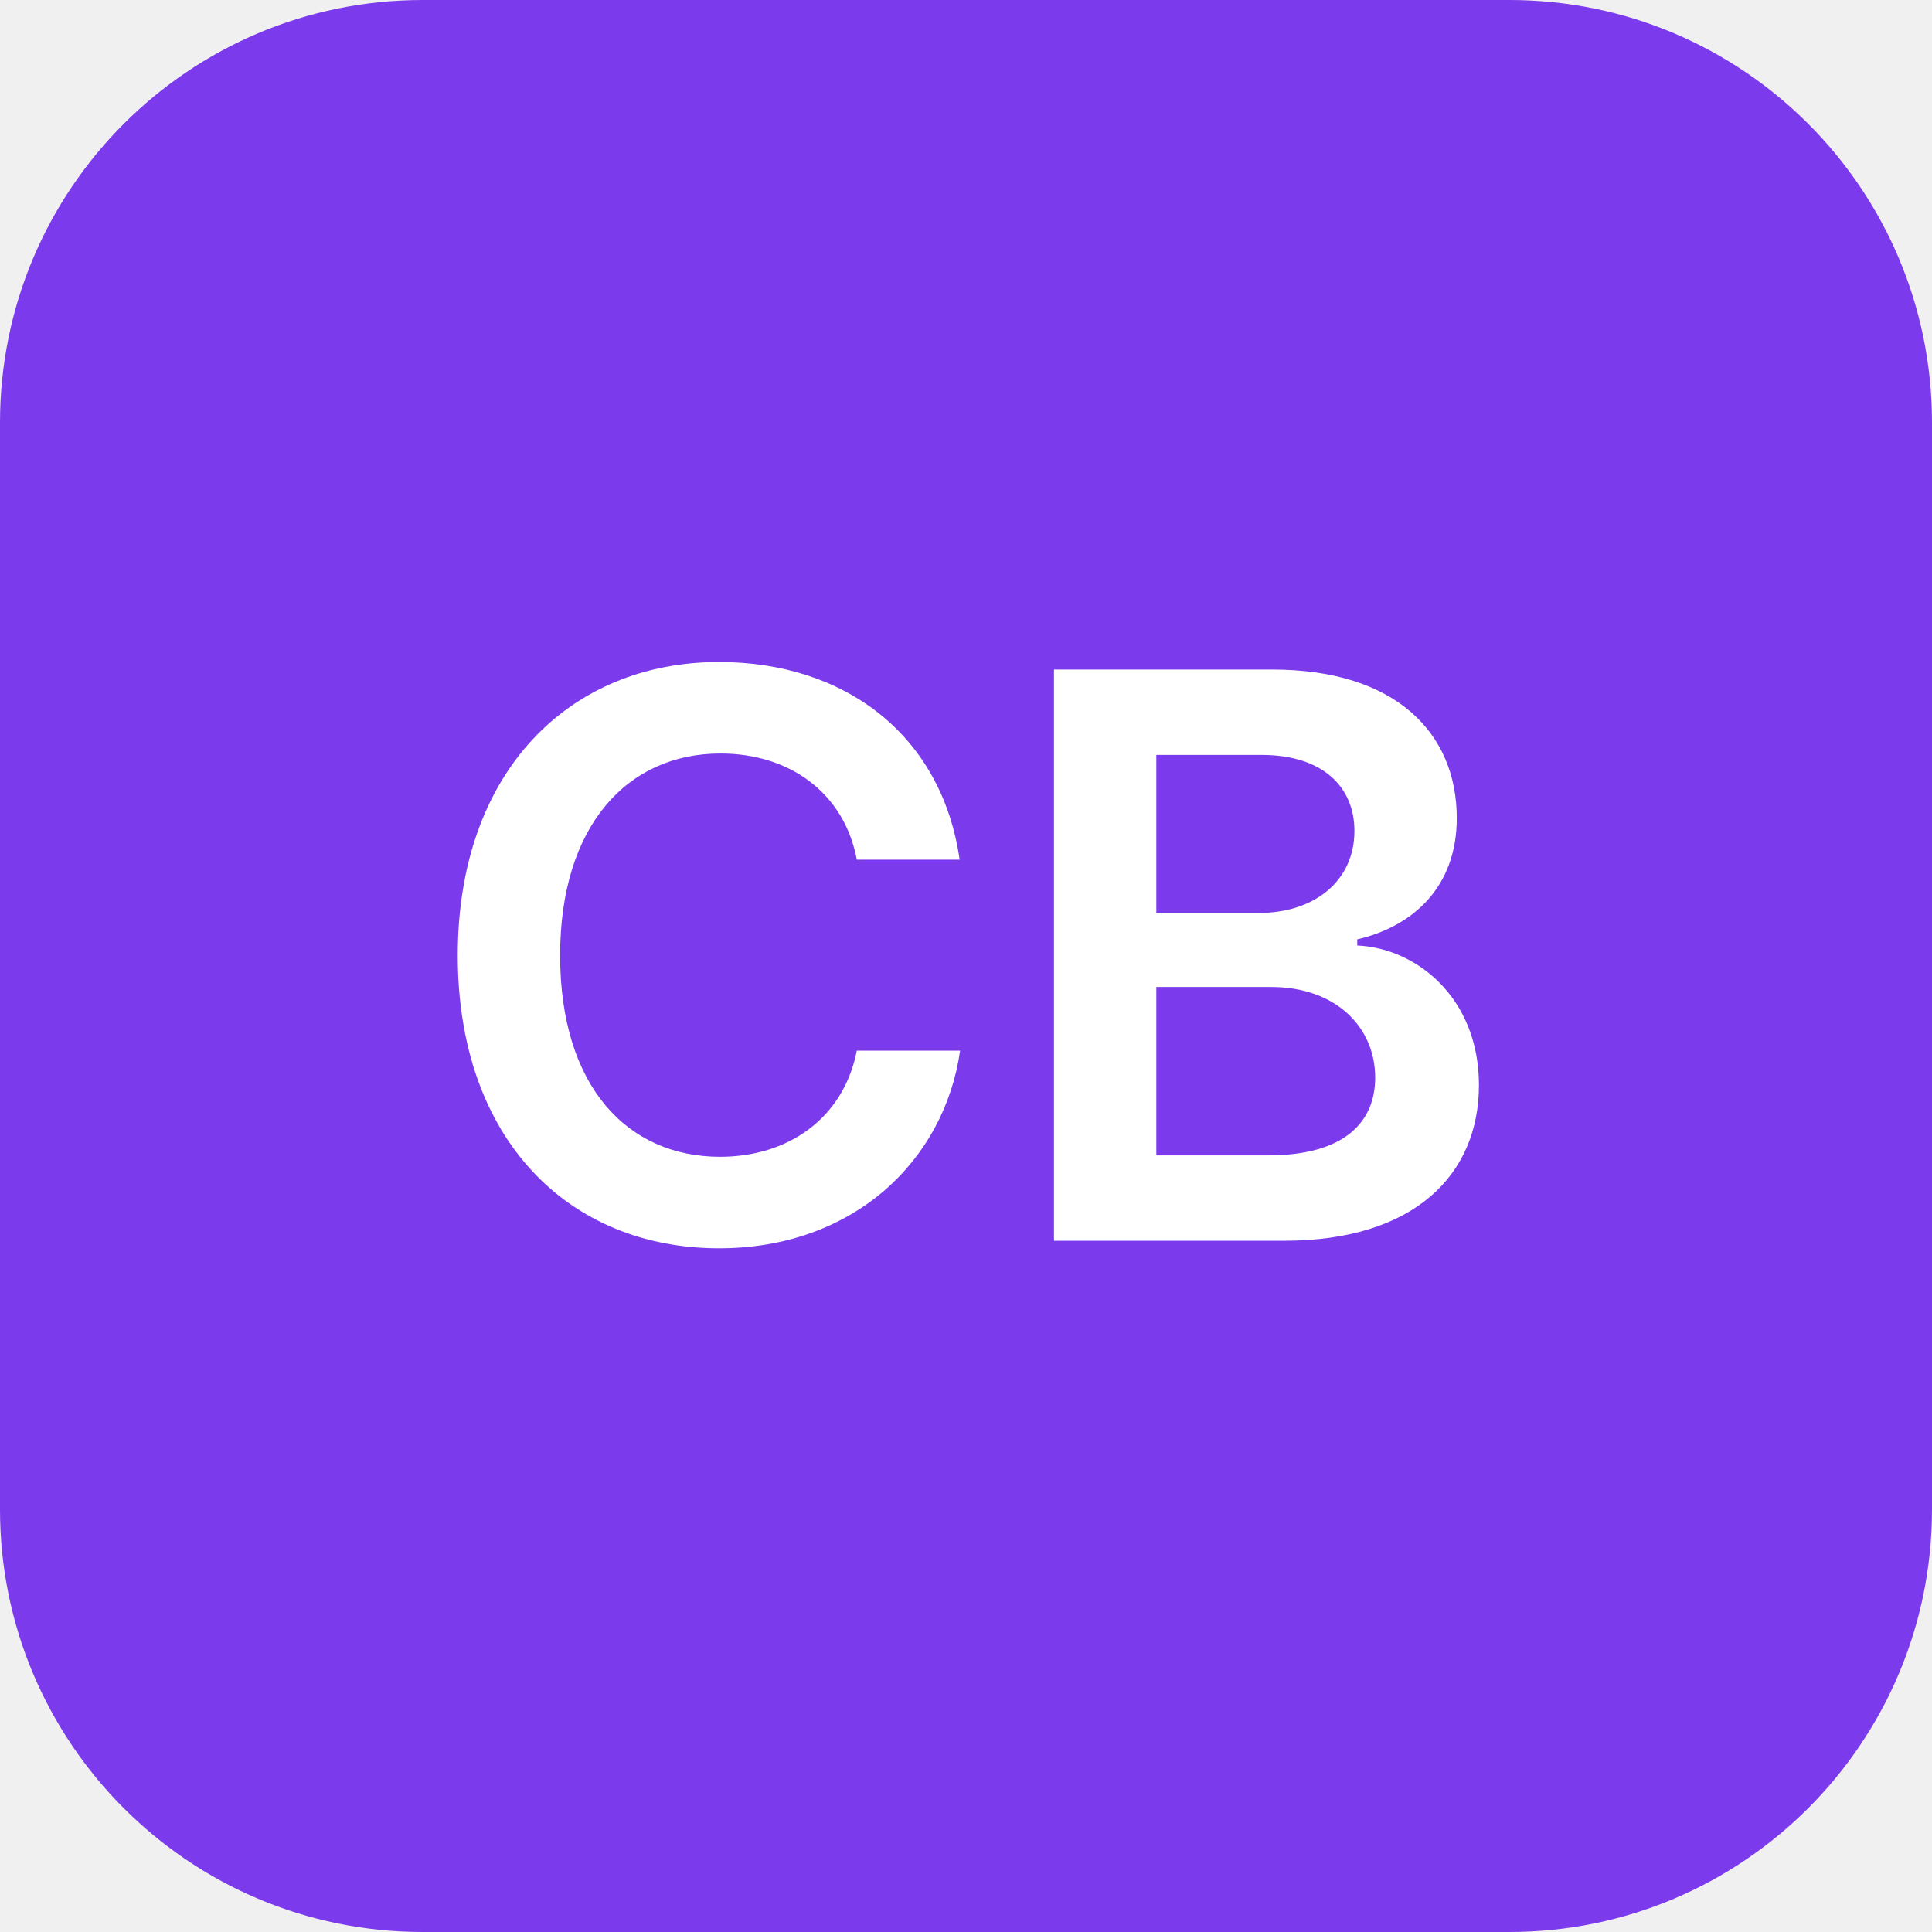
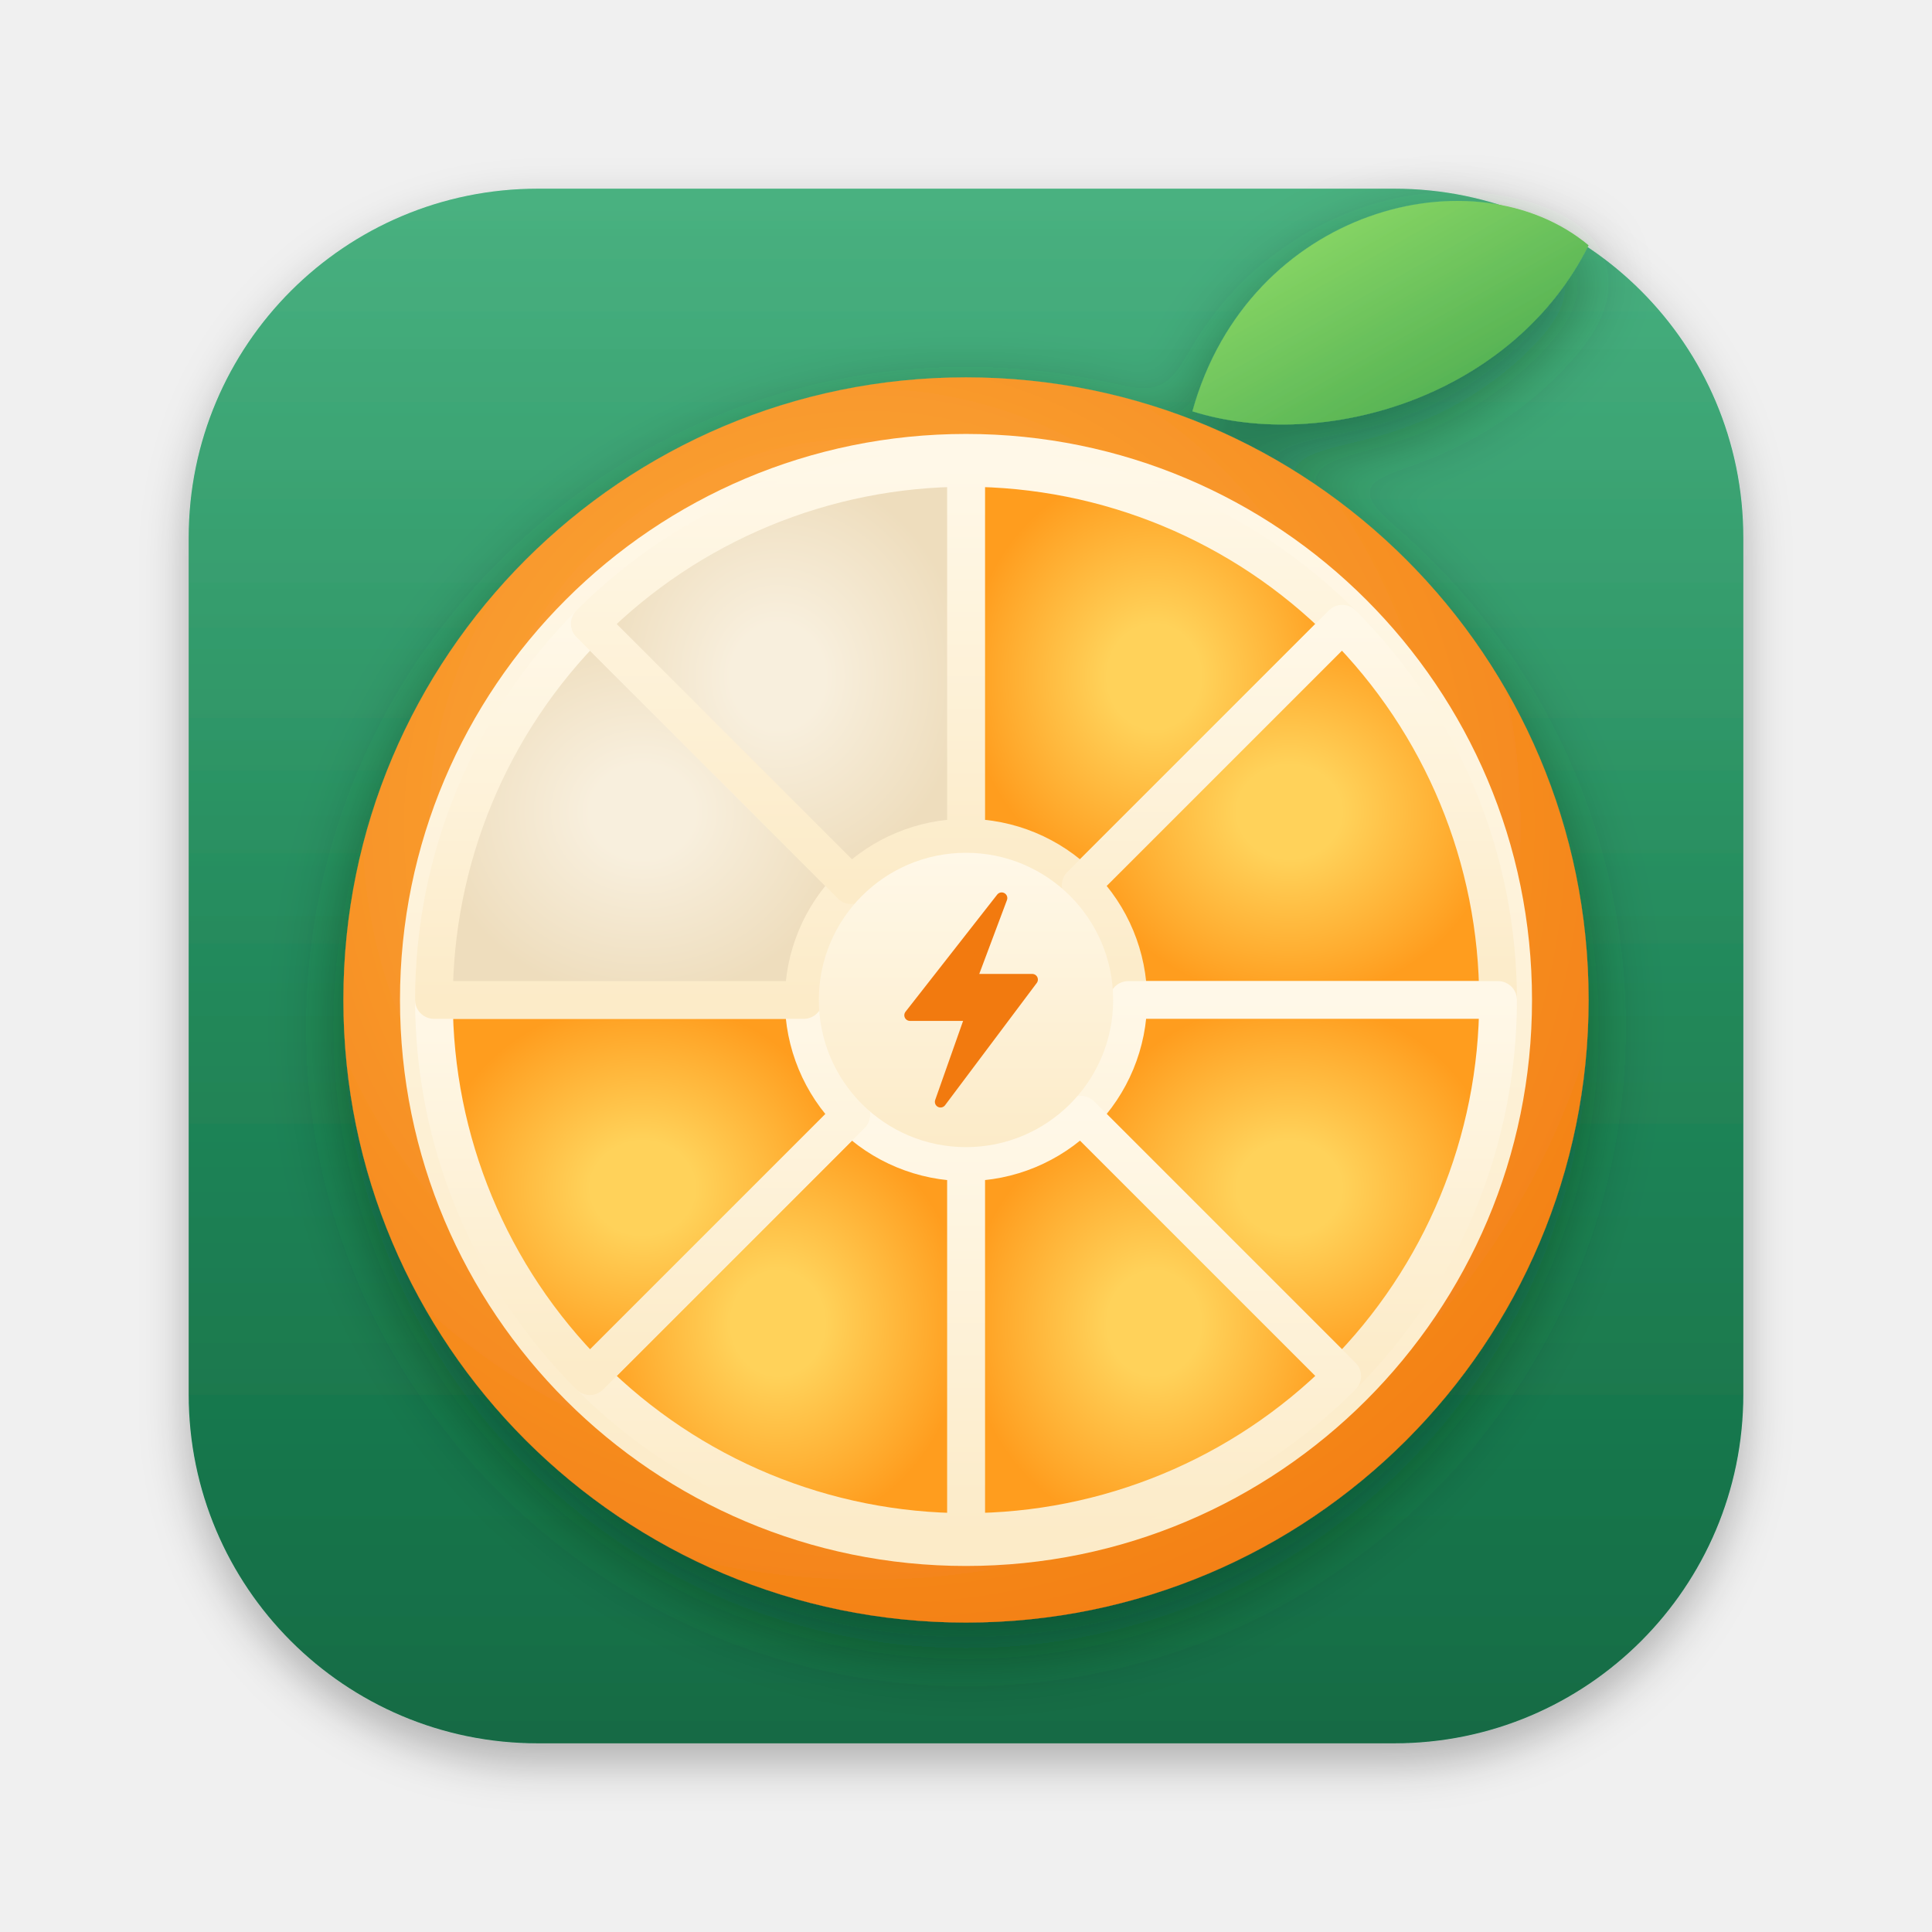
- <svg xmlns="http://www.w3.org/2000/svg" viewBox="0 0 64 64">
-   <rect width="64" height="64" rx="14" fill="#7c3aed" />
-   <text x="32" y="32" dy="0.35em" text-anchor="middle" font-family="ui-sans-serif, system-ui, -apple-system, sans-serif" font-size="26" font-weight="600" fill="#ffffff">CB</text>
+ <svg xmlns="http://www.w3.org/2000/svg" viewBox="0 0 1024 1024" width="1024" height="1024">
+   <defs>
+     <linearGradient id="bg" x1="0" y1="0" x2="0" y2="1">
+       <stop offset="0" stop-color="#34A872" />
+       <stop offset="1" stop-color="#126B44" />
+     </linearGradient>
+     <radialGradient id="rind" cx="0.42" cy="0.36" r="0.75">
+       <stop offset="0" stop-color="#FFB547" />
+       <stop offset="1" stop-color="#F27A0F" />
+     </radialGradient>
+     <linearGradient id="pithFill" x1="0" y1="0" x2="0" y2="1">
+       <stop offset="0" stop-color="#FFF8E8" />
+       <stop offset="1" stop-color="#FCEBC8" />
+     </linearGradient>
+     <radialGradient id="seg" cx="0.5" cy="0.5" r="0.5">
+       <stop offset="0.25" stop-color="#FFD25A" />
+       <stop offset="1" stop-color="#FF9D1E" />
+     </radialGradient>
+     <radialGradient id="segDim" cx="0.5" cy="0.5" r="0.5">
+       <stop offset="0.25" stop-color="#F8EFDD" />
+       <stop offset="1" stop-color="#EEDDBD" />
+     </radialGradient>
+     <linearGradient id="leaf" x1="0" y1="0" x2="1" y2="1">
+       <stop offset="0" stop-color="#9BE36B" />
+       <stop offset="1" stop-color="#3FA34D" />
+     </linearGradient>
+     <linearGradient id="gloss" x1="0" y1="0" x2="0" y2="1">
+       <stop offset="0" stop-color="#FFFFFF" stop-opacity="0.10" />
+       <stop offset="0.5" stop-color="#FFFFFF" stop-opacity="0" />
+     </linearGradient>
+     <filter id="shadow" x="-20%" y="-20%" width="140%" height="140%">
+       <feDropShadow dx="0" dy="14" stdDeviation="18" flood-color="#06331F" flood-opacity="0.45" />
+     </filter>
+     <filter id="iconShadow" x="-10%" y="-10%" width="120%" height="125%">
+       <feDropShadow dx="0" dy="10" stdDeviation="12" flood-color="#000" flood-opacity="0.28" />
+     </filter>
+   </defs>
+   <g filter="url(#iconShadow)">
+     <rect x="100" y="100" width="824" height="824" rx="185" fill="url(#bg)" />
+     <rect x="100" y="100" width="824" height="824" rx="185" fill="url(#gloss)" />
+   </g>
+   <g filter="url(#shadow)">
+     <path d="M632,218 C662,110 782,80 842,130 C802,210 702,240 632,218 Z" fill="url(#leaf)" />
+     <circle cx="512" cy="530" r="330" fill="url(#rind)" />
+   </g>
+   <circle cx="512" cy="530" r="300" fill="url(#pithFill)" />
+   <path d="M512.0,444.0 L512.0,248.0 A282,282 0 0 1 711.4,330.6 L572.8,469.2 A86,86 0 0 0 512.0,444.0 Z" fill="url(#seg)" stroke="url(#pithFill)" stroke-width="20" stroke-linejoin="round" />
+   <path d="M572.8,469.2 L711.4,330.6 A282,282 0 0 1 794.0,530.0 L598.0,530.0 A86,86 0 0 0 572.8,469.2 Z" fill="url(#seg)" stroke="url(#pithFill)" stroke-width="20" stroke-linejoin="round" />
+   <path d="M598.0,530.0 L794.0,530.0 A282,282 0 0 1 711.4,729.4 L572.8,590.8 A86,86 0 0 0 598.0,530.0 Z" fill="url(#seg)" stroke="url(#pithFill)" stroke-width="20" stroke-linejoin="round" />
+   <path d="M572.8,590.8 L711.4,729.4 A282,282 0 0 1 512.0,812.0 L512.0,616.0 A86,86 0 0 0 572.8,590.8 Z" fill="url(#seg)" stroke="url(#pithFill)" stroke-width="20" stroke-linejoin="round" />
+   <path d="M512.0,616.0 L512.0,812.0 A282,282 0 0 1 312.6,729.4 L451.2,590.8 A86,86 0 0 0 512.0,616.0 Z" fill="url(#seg)" stroke="url(#pithFill)" stroke-width="20" stroke-linejoin="round" />
+   <path d="M451.2,590.8 L312.6,729.4 A282,282 0 0 1 230.0,530.0 L426.0,530.0 A86,86 0 0 0 451.2,590.8 Z" fill="url(#seg)" stroke="url(#pithFill)" stroke-width="20" stroke-linejoin="round" />
+   <path d="M426.0,530.0 L230.0,530.0 A282,282 0 0 1 312.6,330.6 L451.2,469.2 A86,86 0 0 0 426.0,530.0 Z" fill="url(#segDim)" stroke="url(#pithFill)" stroke-width="20" stroke-linejoin="round" />
+   <path d="M451.2,469.2 L312.6,330.6 A282,282 0 0 1 512.0,248.0 L512.0,444.0 A86,86 0 0 0 451.2,469.2 Z" fill="url(#segDim)" stroke="url(#pithFill)" stroke-width="20" stroke-linejoin="round" />
+   <circle cx="512" cy="530" r="78" fill="url(#pithFill)" />
+   <path d="M530.9,476.0 L482.3,538.1 L514.7,538.1 L498.5,584.0 L547.1,519.2 L514.7,519.2 Z" fill="#F27A0F" stroke="#F27A0F" stroke-width="6" stroke-linejoin="round" />
</svg>
